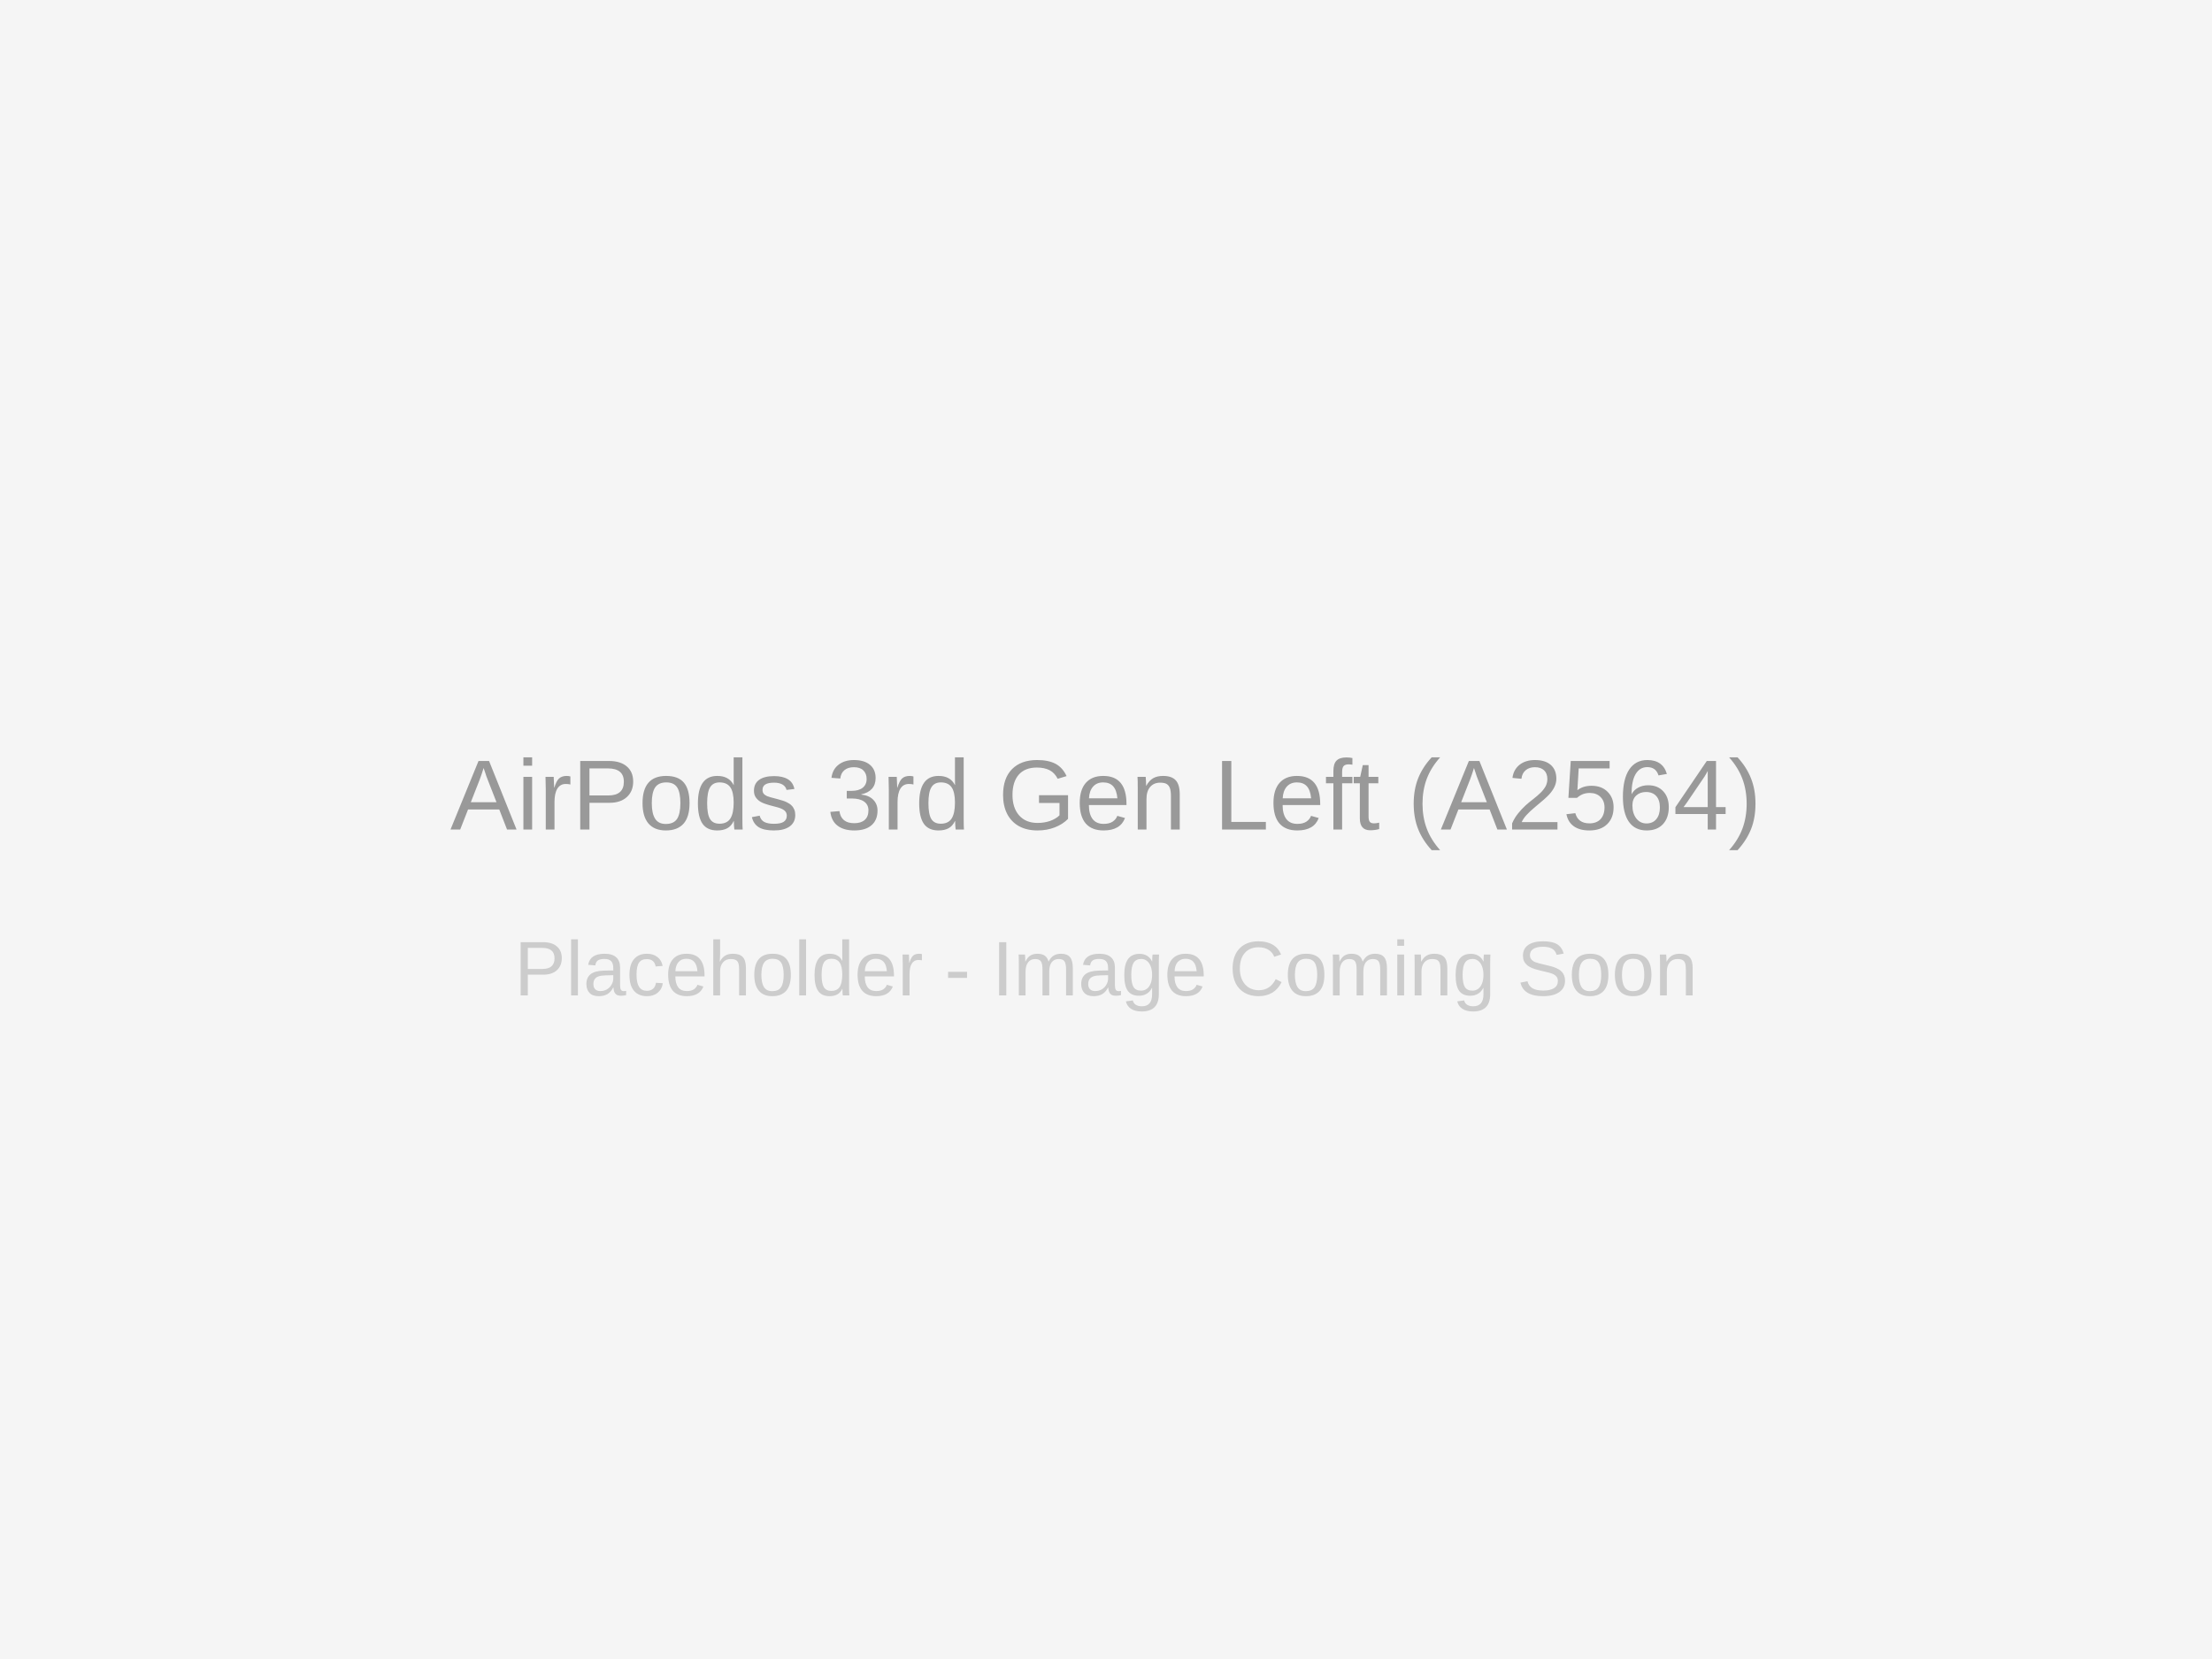
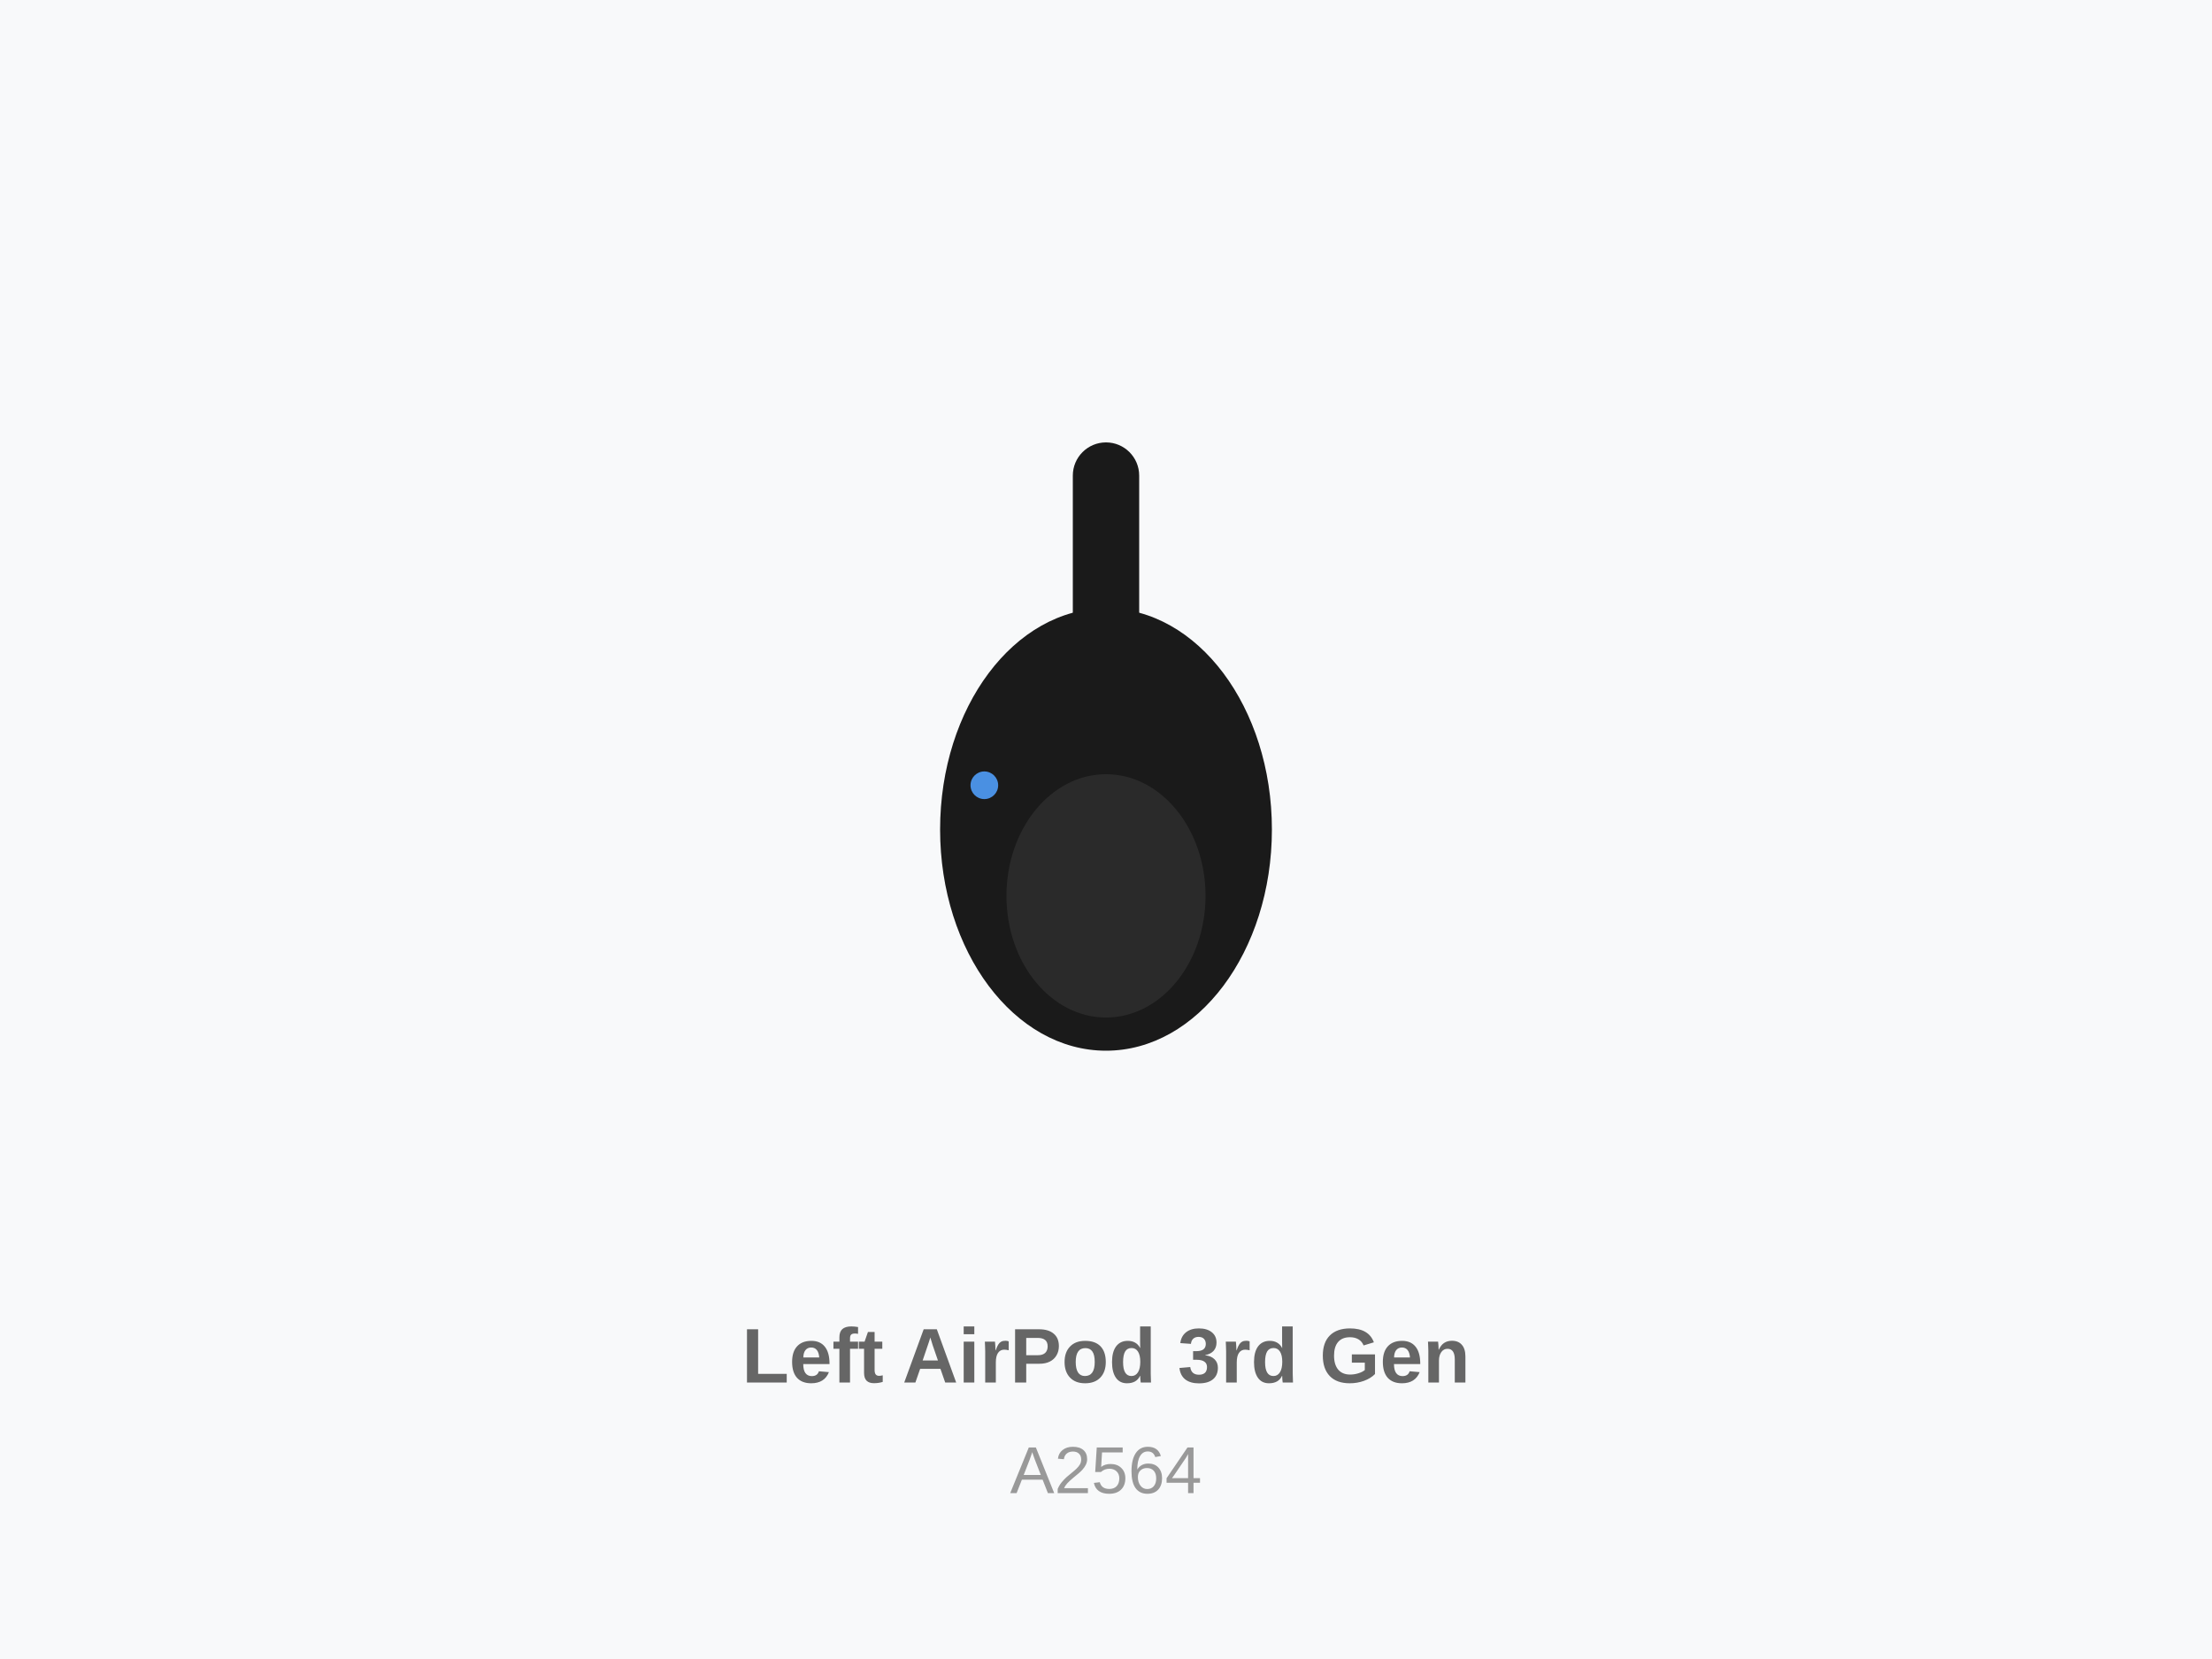
- <svg xmlns="http://www.w3.org/2000/svg" width="400" height="300">
-   <rect width="400" height="300" fill="#f5f5f5" />
-   <text x="200" y="150" font-family="Arial, sans-serif" font-size="18" fill="#999" text-anchor="middle">
-     AirPods 3rd Gen Left (A2564)
-   </text>
-   <text x="200" y="180" font-family="Arial, sans-serif" font-size="14" fill="#ccc" text-anchor="middle">
-     Placeholder - Image Coming Soon
-   </text>
+ <svg xmlns="http://www.w3.org/2000/svg" width="400" height="300" viewBox="0 0 400 300">
+   <rect width="400" height="300" fill="#f8f9fa" />
+   <g transform="translate(200, 150)">
+     <rect x="-6" y="-70" width="12" height="50" rx="6" fill="#1a1a1a" />
+     <ellipse cx="0" cy="0" rx="30" ry="40" fill="#1a1a1a" />
+     <ellipse cx="0" cy="12" rx="18" ry="22" fill="#2a2a2a" />
+     <circle cx="-22" cy="-8" r="2.5" fill="#4a90e2" />
+   </g>
+   <text x="200" y="250" font-family="Arial, sans-serif" font-size="14" fill="#666" text-anchor="middle" font-weight="600">Left AirPod 3rd Gen</text>
+   <text x="200" y="270" font-family="Arial, sans-serif" font-size="12" fill="#999" text-anchor="middle">A2564</text>
</svg>
